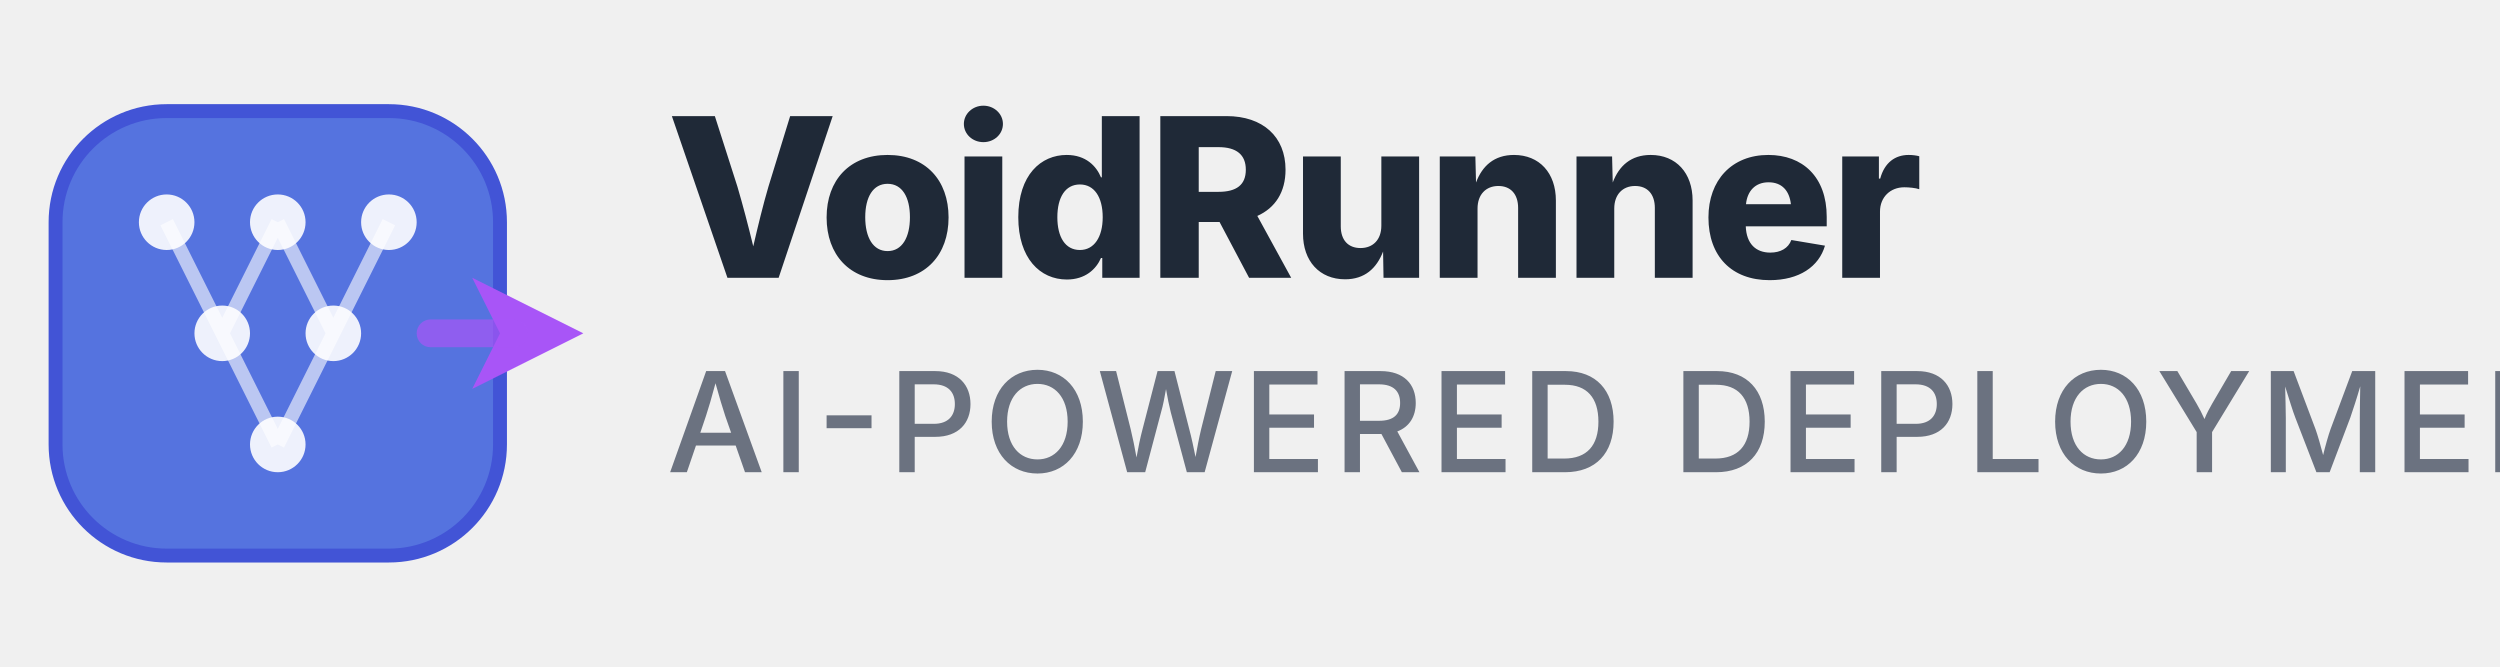
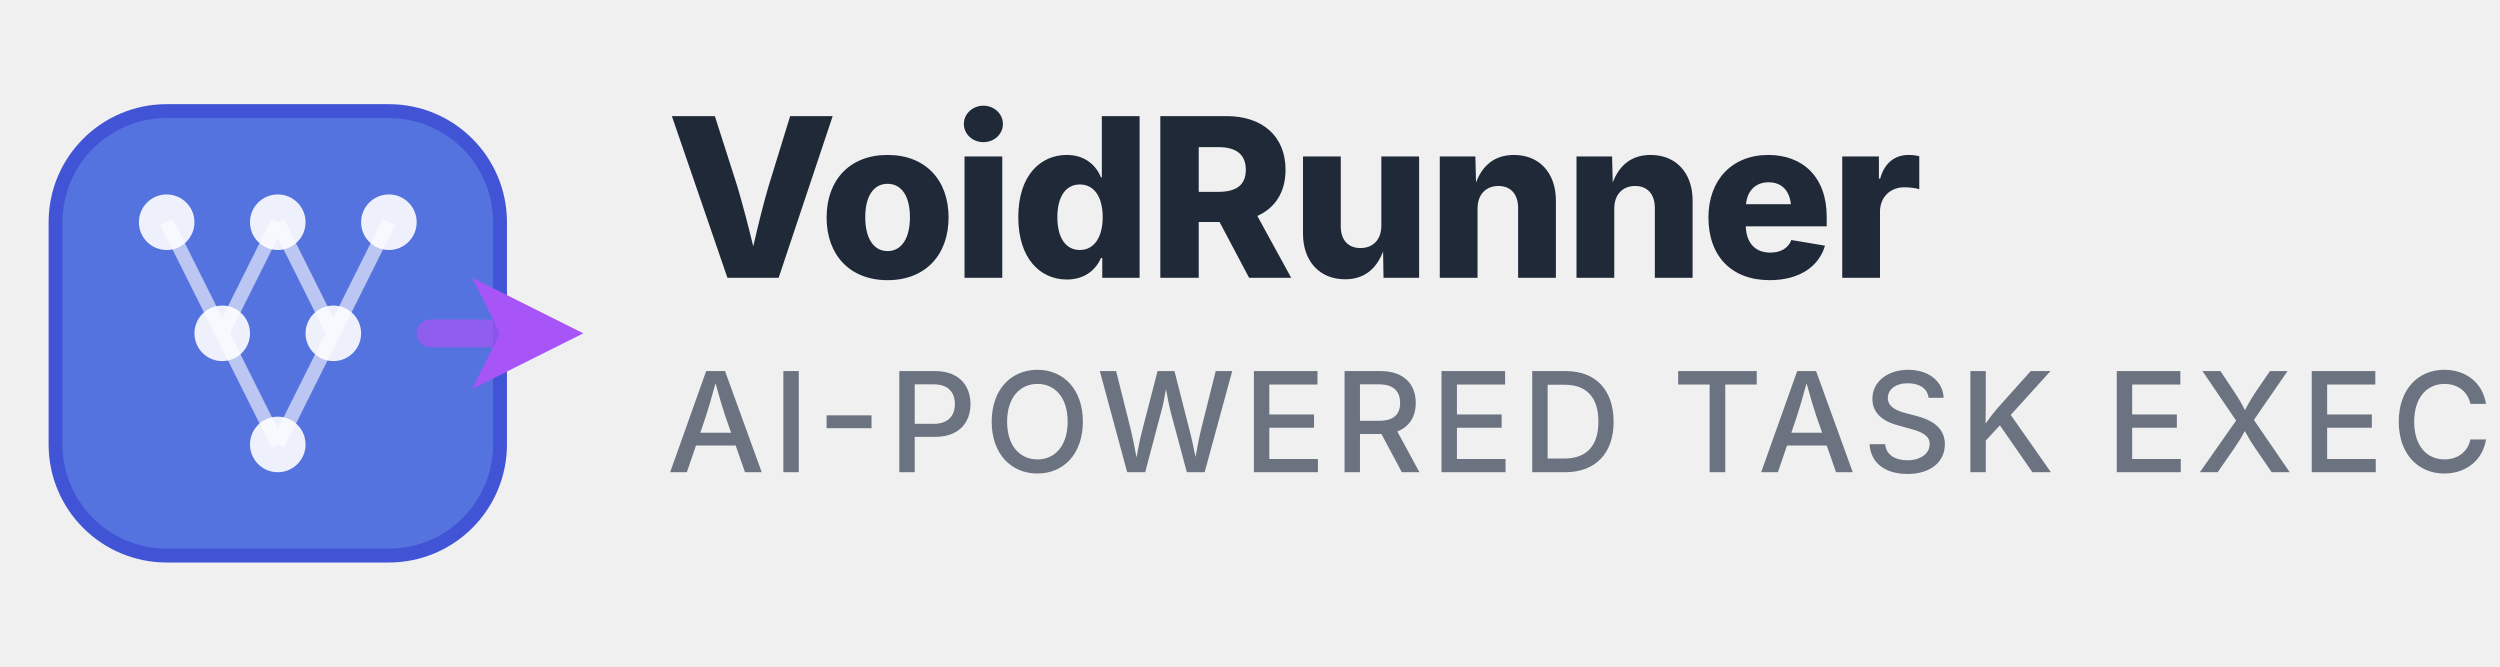
<svg xmlns="http://www.w3.org/2000/svg" width="180" height="48" viewBox="0 0 180 48" fill="none">
  <g>
    <rect x="4" y="8" width="32" height="32" rx="8" fill="#5573df" stroke="#4254d6" stroke-width="1" />
    <circle cx="12" cy="16" r="2" fill="white" opacity="0.9" />
    <circle cx="20" cy="16" r="2" fill="white" opacity="0.9" />
    <circle cx="28" cy="16" r="2" fill="white" opacity="0.9" />
    <circle cx="16" cy="24" r="2" fill="white" opacity="0.9" />
    <circle cx="24" cy="24" r="2" fill="white" opacity="0.9" />
    <circle cx="20" cy="32" r="2" fill="white" opacity="0.9" />
    <path d="M12 16L16 24M20 16L16 24M20 16L24 24M28 16L24 24M16 24L20 32M24 24L20 32" stroke="white" stroke-width="1" opacity="0.6" />
    <path d="M34 20L42 24L34 28L36 24Z" fill="#a855f7" />
    <rect x="30" y="23" width="8" height="2" rx="1" fill="#a855f7" opacity="0.7" />
  </g>
  <g>
    <text x="48" y="20" font-family="Inter, -apple-system, BlinkMacSystemFont, sans-serif" font-weight="800" font-size="16" fill="#1f2937" letter-spacing="-0.02em">
      VoidRunner
    </text>
    <text x="48" y="34" font-family="Inter, -apple-system, BlinkMacSystemFont, sans-serif" font-weight="500" font-size="10" fill="#6b7280" letter-spacing="0.05em">
-       AI-POWERED DEPLOYMENT
+       AI-POWERED TASK EXECUTION
    </text>
  </g>
</svg>
